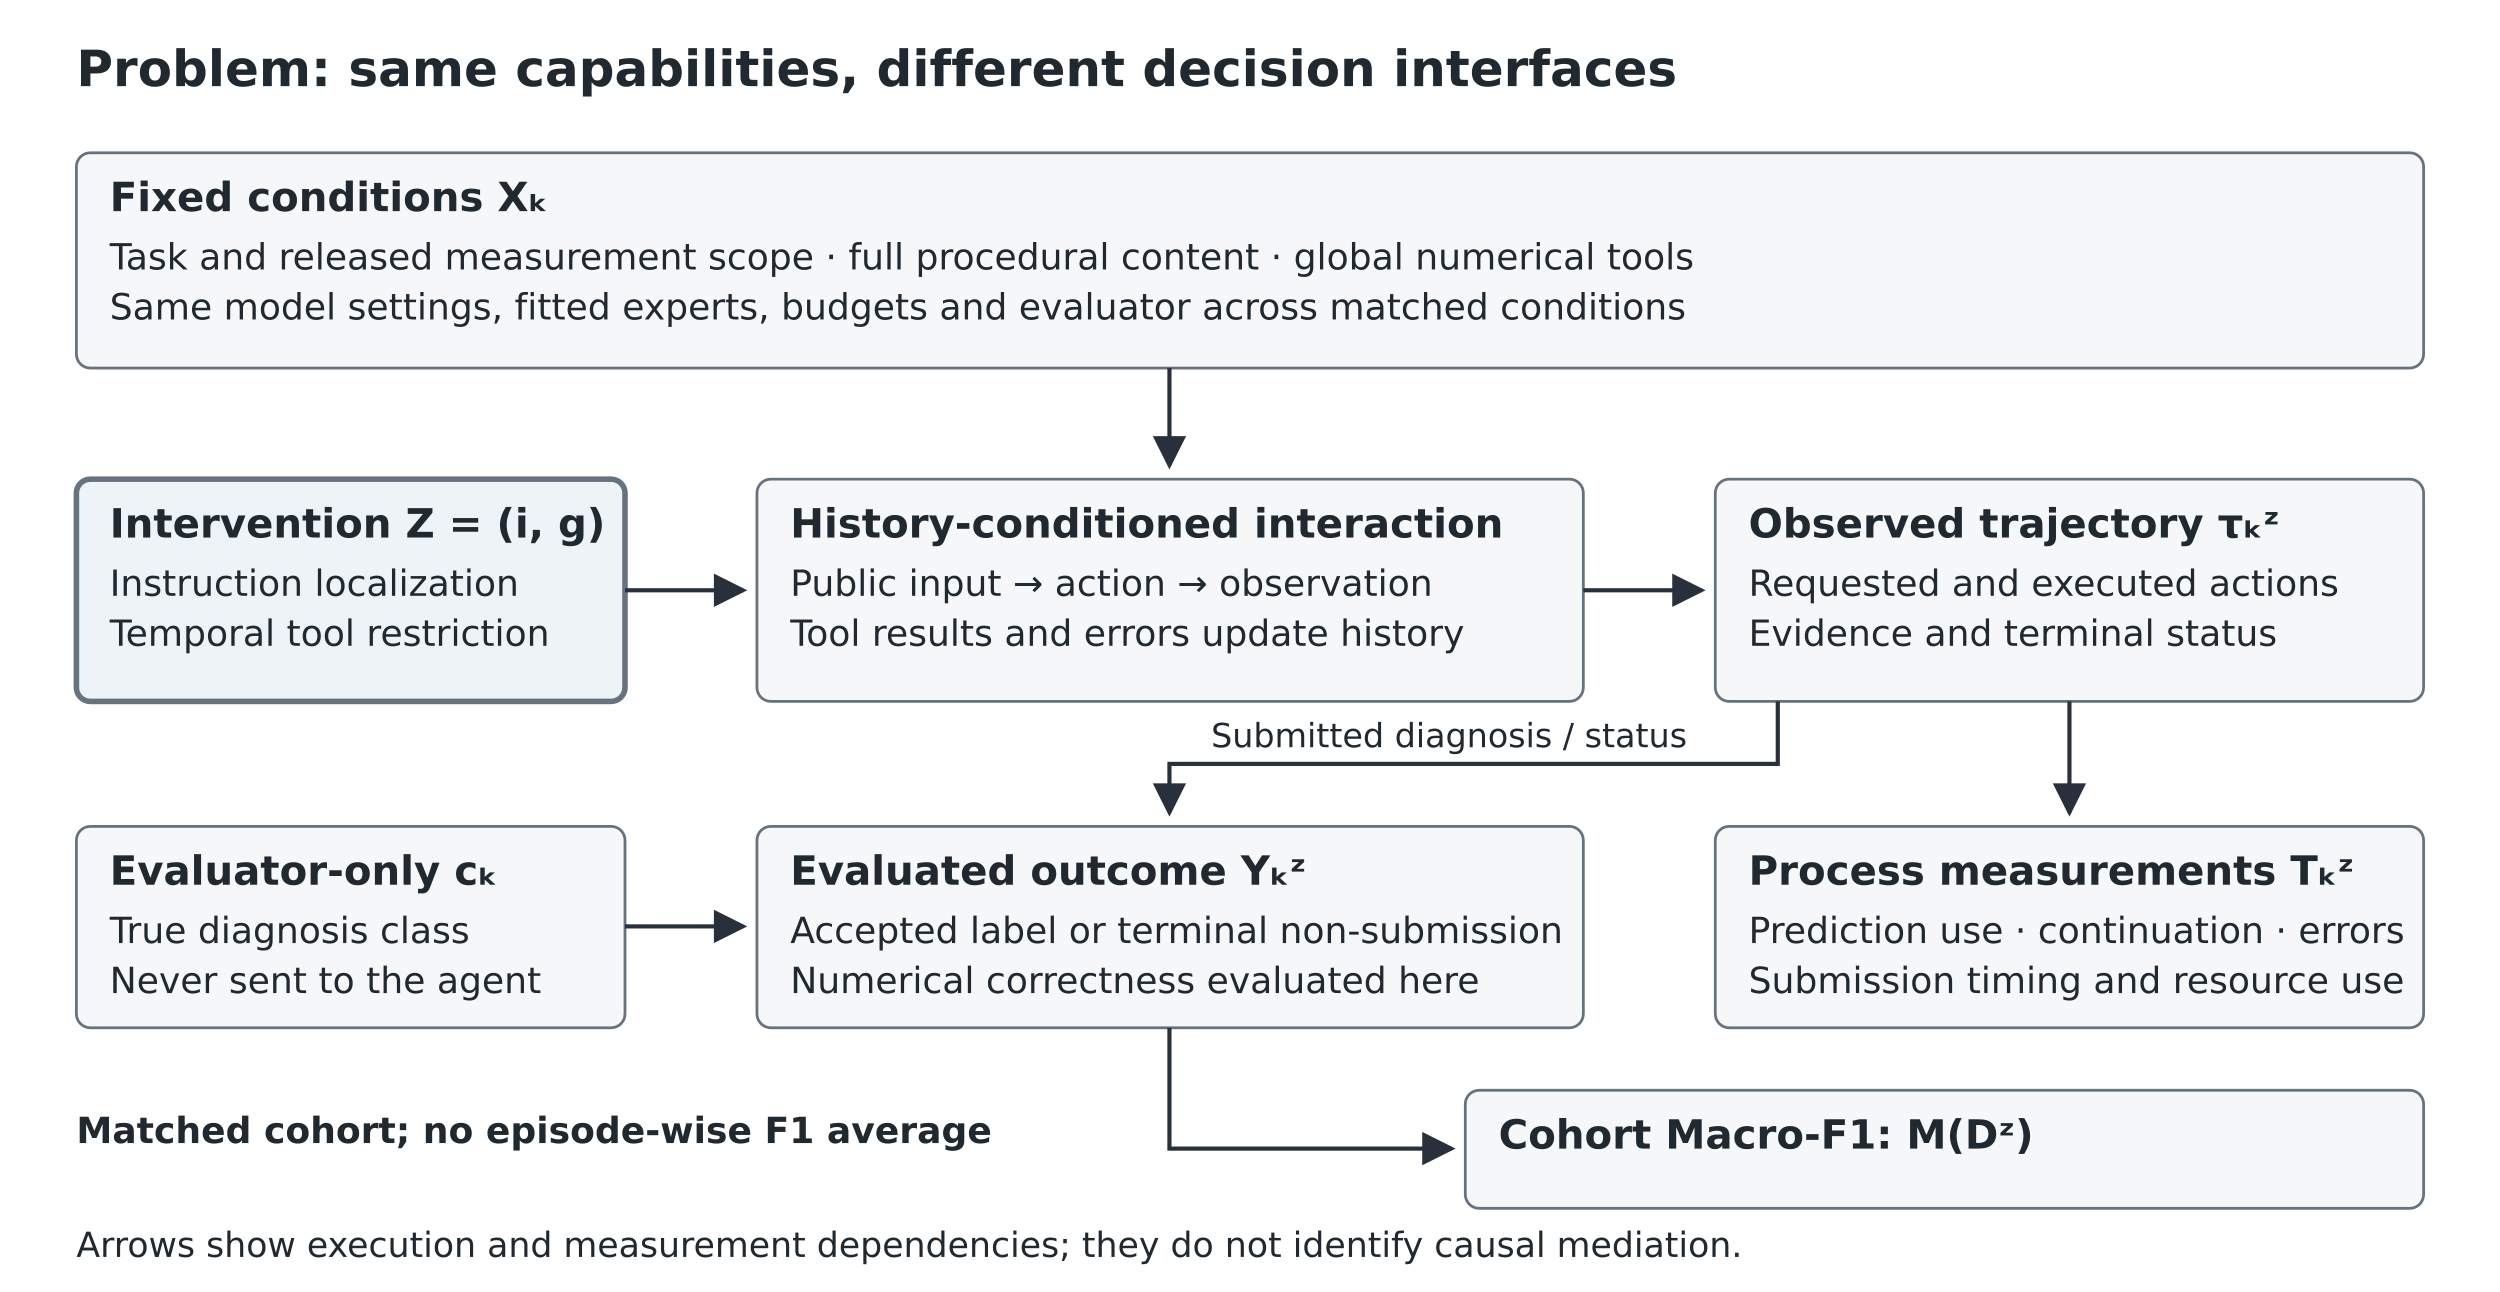
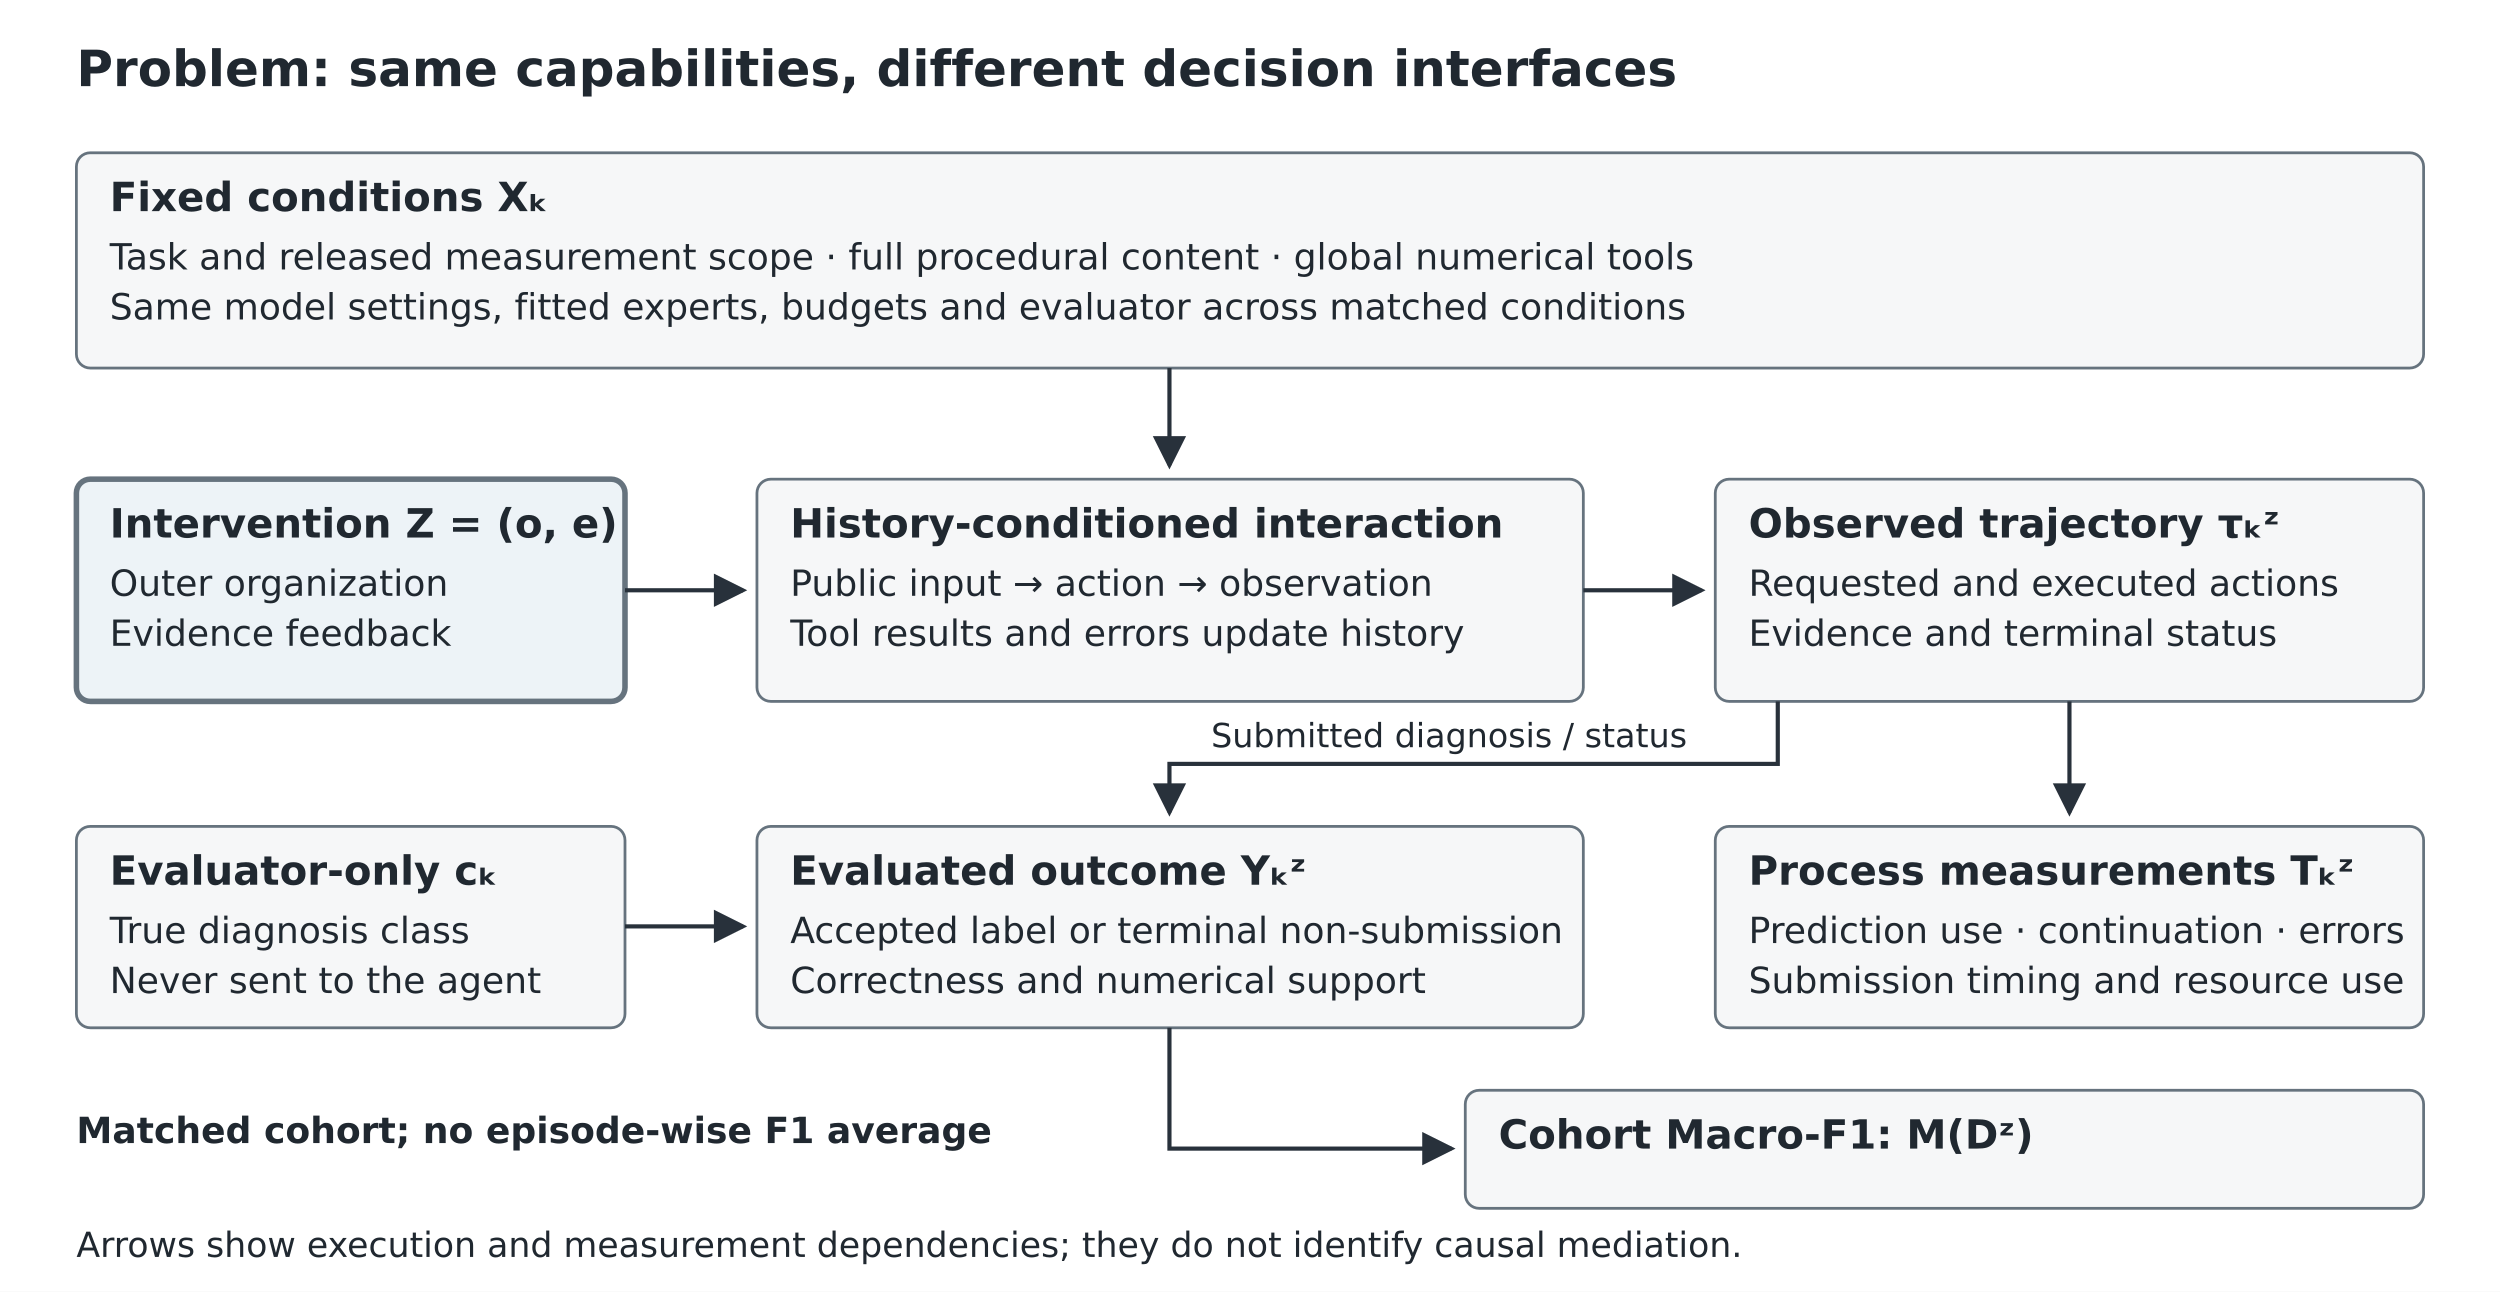
<svg xmlns="http://www.w3.org/2000/svg" width="180mm" height="93mm" viewBox="0 0 1800 930">
  <defs>
    <marker id="arrow" markerWidth="8" markerHeight="8" refX="7" refY="4" orient="auto">
      <path d="M0 0 L8 4 L0 8 Z" fill="#28313b" />
    </marker>
  </defs>
  <rect width="1800" height="930" fill="white" />
  <g font-family="DejaVu Sans, Arial, sans-serif" fill="#202830">
    <text x="55" y="62" font-size="36" font-weight="bold" text-anchor="start">Problem: same capabilities, different decision interfaces</text>
    <g id="fixed-X">
      <rect x="55" y="110" width="1690" height="155" rx="10" fill="#f6f7f8" stroke="#66737e" stroke-width="2" />
      <text x="79" y="152" font-size="29" font-weight="bold" text-anchor="start">Fixed conditions Xₖ</text>
      <text x="79" y="194" font-size="26" font-weight="normal" text-anchor="start">Task and released measurement scope · full procedural content · global numerical tools</text>
      <text x="79" y="230" font-size="26" font-weight="normal" text-anchor="start">Same model settings, fitted experts, budgets and evaluator across matched conditions</text>
    </g>
    <g id="intervention-Z">
      <rect x="55" y="345" width="395" height="160" rx="10" fill="#edf3f7" stroke="#66737e" stroke-width="4" />
-       <text x="79" y="387" font-size="29" font-weight="bold" text-anchor="start">Intervention Z = (i, g)</text>
-       <text x="79" y="429" font-size="26" font-weight="normal" text-anchor="start">Instruction localization</text>
-       <text x="79" y="465" font-size="26" font-weight="normal" text-anchor="start">Temporal tool restriction</text>
+       <text x="79" y="387" font-size="29" font-weight="bold" text-anchor="start">Intervention Z = (o, e)</text>
+       <text x="79" y="429" font-size="26" font-weight="normal" text-anchor="start">Outer organization</text>
+       <text x="79" y="465" font-size="26" font-weight="normal" text-anchor="start">Evidence feedback</text>
    </g>
    <g id="decision-process">
      <rect x="545" y="345" width="595" height="160" rx="10" fill="#f6f7f8" stroke="#66737e" stroke-width="2" />
      <text x="569" y="387" font-size="29" font-weight="bold" text-anchor="start">History-conditioned interaction</text>
      <text x="569" y="429" font-size="26" font-weight="normal" text-anchor="start">Public input → action → observation</text>
      <text x="569" y="465" font-size="26" font-weight="normal" text-anchor="start">Tool results and errors update history</text>
    </g>
    <g id="trajectory">
      <rect x="1235" y="345" width="510" height="160" rx="10" fill="#f6f7f8" stroke="#66737e" stroke-width="2" />
      <text x="1259" y="387" font-size="29" font-weight="bold" text-anchor="start">Observed trajectory τₖᶻ</text>
      <text x="1259" y="429" font-size="26" font-weight="normal" text-anchor="start">Requested and executed actions</text>
      <text x="1259" y="465" font-size="26" font-weight="normal" text-anchor="start">Evidence and terminal status</text>
    </g>
    <polyline id="fixed-to-process" points="842,265 842,335" fill="none" stroke="#28313b" stroke-width="3" marker-end="url(#arrow)" />
    <polyline id="intervention-to-process" points="450,425 535,425" fill="none" stroke="#28313b" stroke-width="3" marker-end="url(#arrow)" />
    <polyline id="process-to-trajectory" points="1140,425 1225,425" fill="none" stroke="#28313b" stroke-width="3" marker-end="url(#arrow)" />
    <g id="private-target">
      <rect x="55" y="595" width="395" height="145" rx="10" fill="#f6f7f8" stroke="#66737e" stroke-width="2" />
      <text x="79" y="637" font-size="29" font-weight="bold" text-anchor="start">Evaluator-only cₖ</text>
      <text x="79" y="679" font-size="26" font-weight="normal" text-anchor="start">True diagnosis class</text>
      <text x="79" y="715" font-size="26" font-weight="normal" text-anchor="start">Never sent to the agent</text>
    </g>
    <g id="outcome-Y">
      <rect x="545" y="595" width="595" height="145" rx="10" fill="#f6f7f8" stroke="#66737e" stroke-width="2" />
      <text x="569" y="637" font-size="29" font-weight="bold" text-anchor="start">Evaluated outcome Yₖᶻ</text>
      <text x="569" y="679" font-size="26" font-weight="normal" text-anchor="start">Accepted label or terminal non-submission</text>
-       <text x="569" y="715" font-size="26" font-weight="normal" text-anchor="start">Numerical correctness evaluated here</text>
+       <text x="569" y="715" font-size="26" font-weight="normal" text-anchor="start">Correctness and numerical support</text>
    </g>
    <g id="process-T">
      <rect x="1235" y="595" width="510" height="145" rx="10" fill="#f6f7f8" stroke="#66737e" stroke-width="2" />
      <text x="1259" y="637" font-size="29" font-weight="bold" text-anchor="start">Process measurements Tₖᶻ</text>
      <text x="1259" y="679" font-size="26" font-weight="normal" text-anchor="start">Prediction use · continuation · errors</text>
      <text x="1259" y="715" font-size="26" font-weight="normal" text-anchor="start">Submission timing and resource use</text>
    </g>
    <polyline id="target-to-outcome" points="450,667 535,667" fill="none" stroke="#28313b" stroke-width="3" marker-end="url(#arrow)" />
    <polyline id="trajectory-to-process-measures" points="1490,505 1490,585" fill="none" stroke="#28313b" stroke-width="3" marker-end="url(#arrow)" />
    <polyline id="trajectory-to-outcome" points="1280,505 1280,550 842,550 842,585" fill="none" stroke="#28313b" stroke-width="3" marker-end="url(#arrow)" />
    <text x="872" y="538" font-size="24" font-weight="normal" text-anchor="start">Submitted diagnosis / status</text>
    <text x="55" y="823" font-size="26" font-weight="bold" text-anchor="start">Matched cohort; no episode-wise F1 average</text>
    <g id="cohort-M">
      <rect x="1055" y="785" width="690" height="85" rx="10" fill="#f6f7f8" stroke="#66737e" stroke-width="2" />
      <text x="1079" y="827" font-size="29" font-weight="bold" text-anchor="start">Cohort Macro-F1: M(Dᶻ)</text>
    </g>
    <polyline id="outcomes-to-metric" points="842,740 842,827 1045,827" fill="none" stroke="#28313b" stroke-width="3" marker-end="url(#arrow)" />
    <text x="55" y="905" font-size="25" font-weight="normal" text-anchor="start">Arrows show execution and measurement dependencies; they do not identify causal mediation.</text>
  </g>
</svg>
